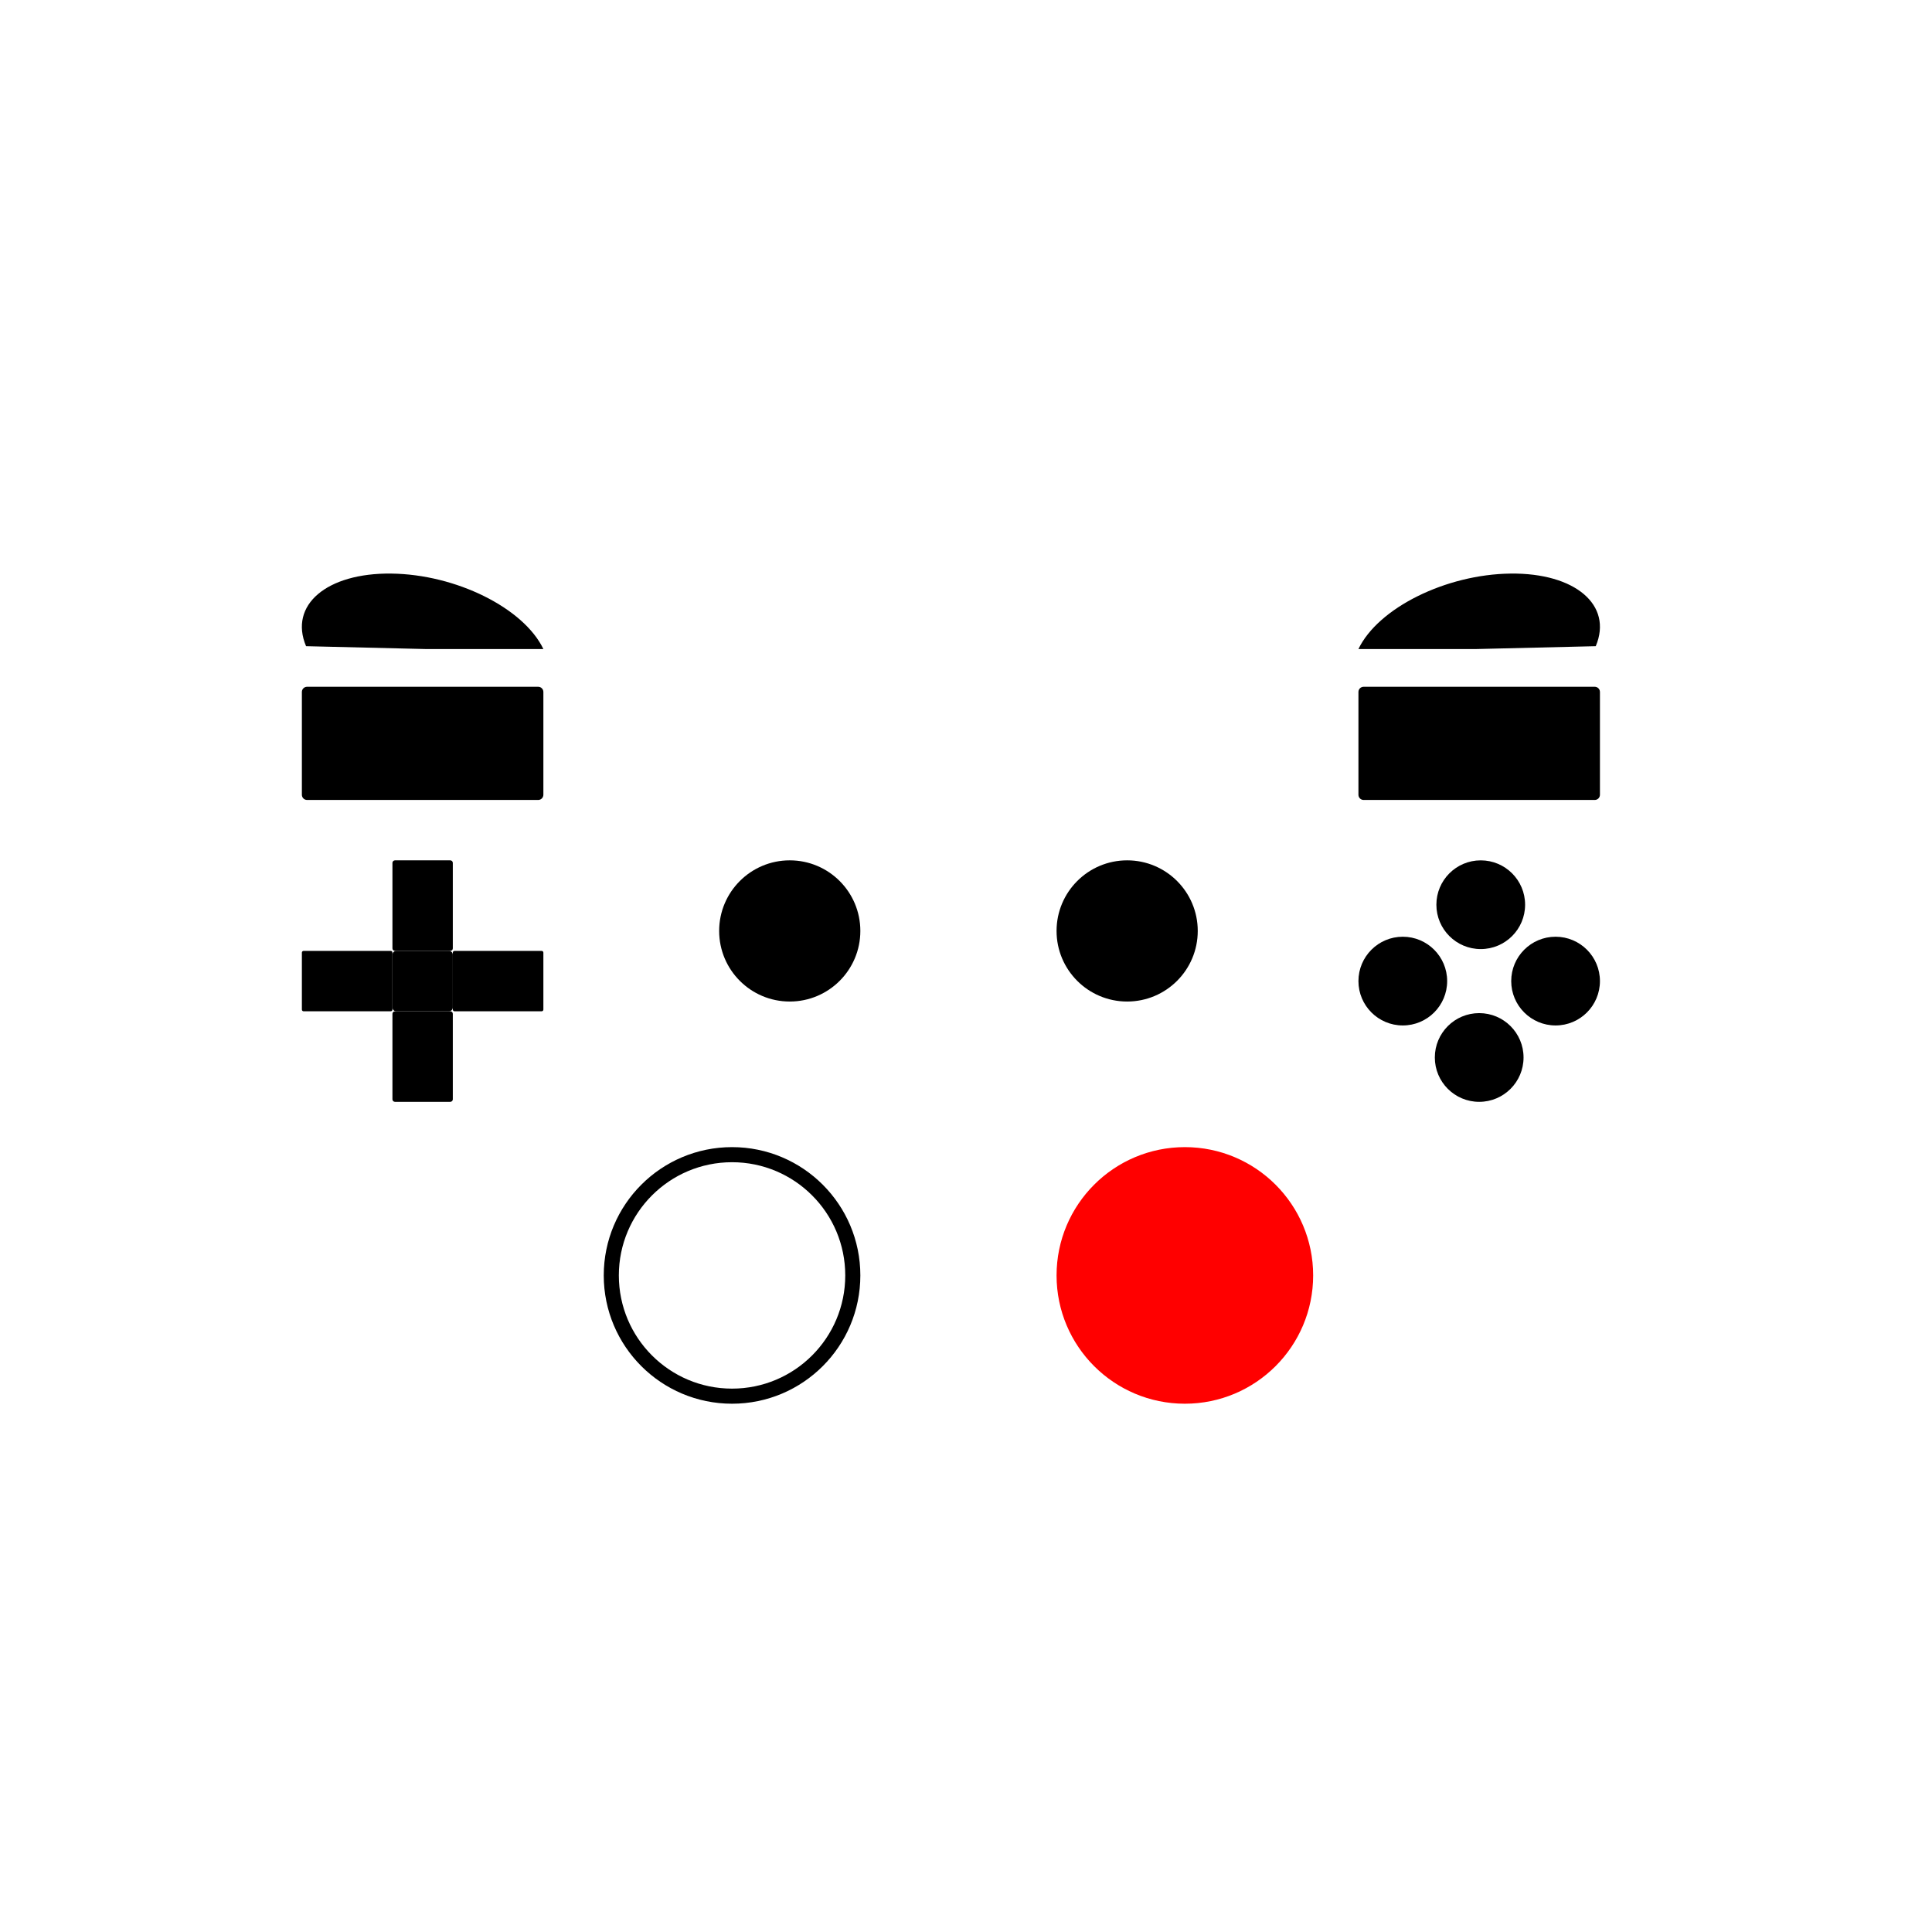
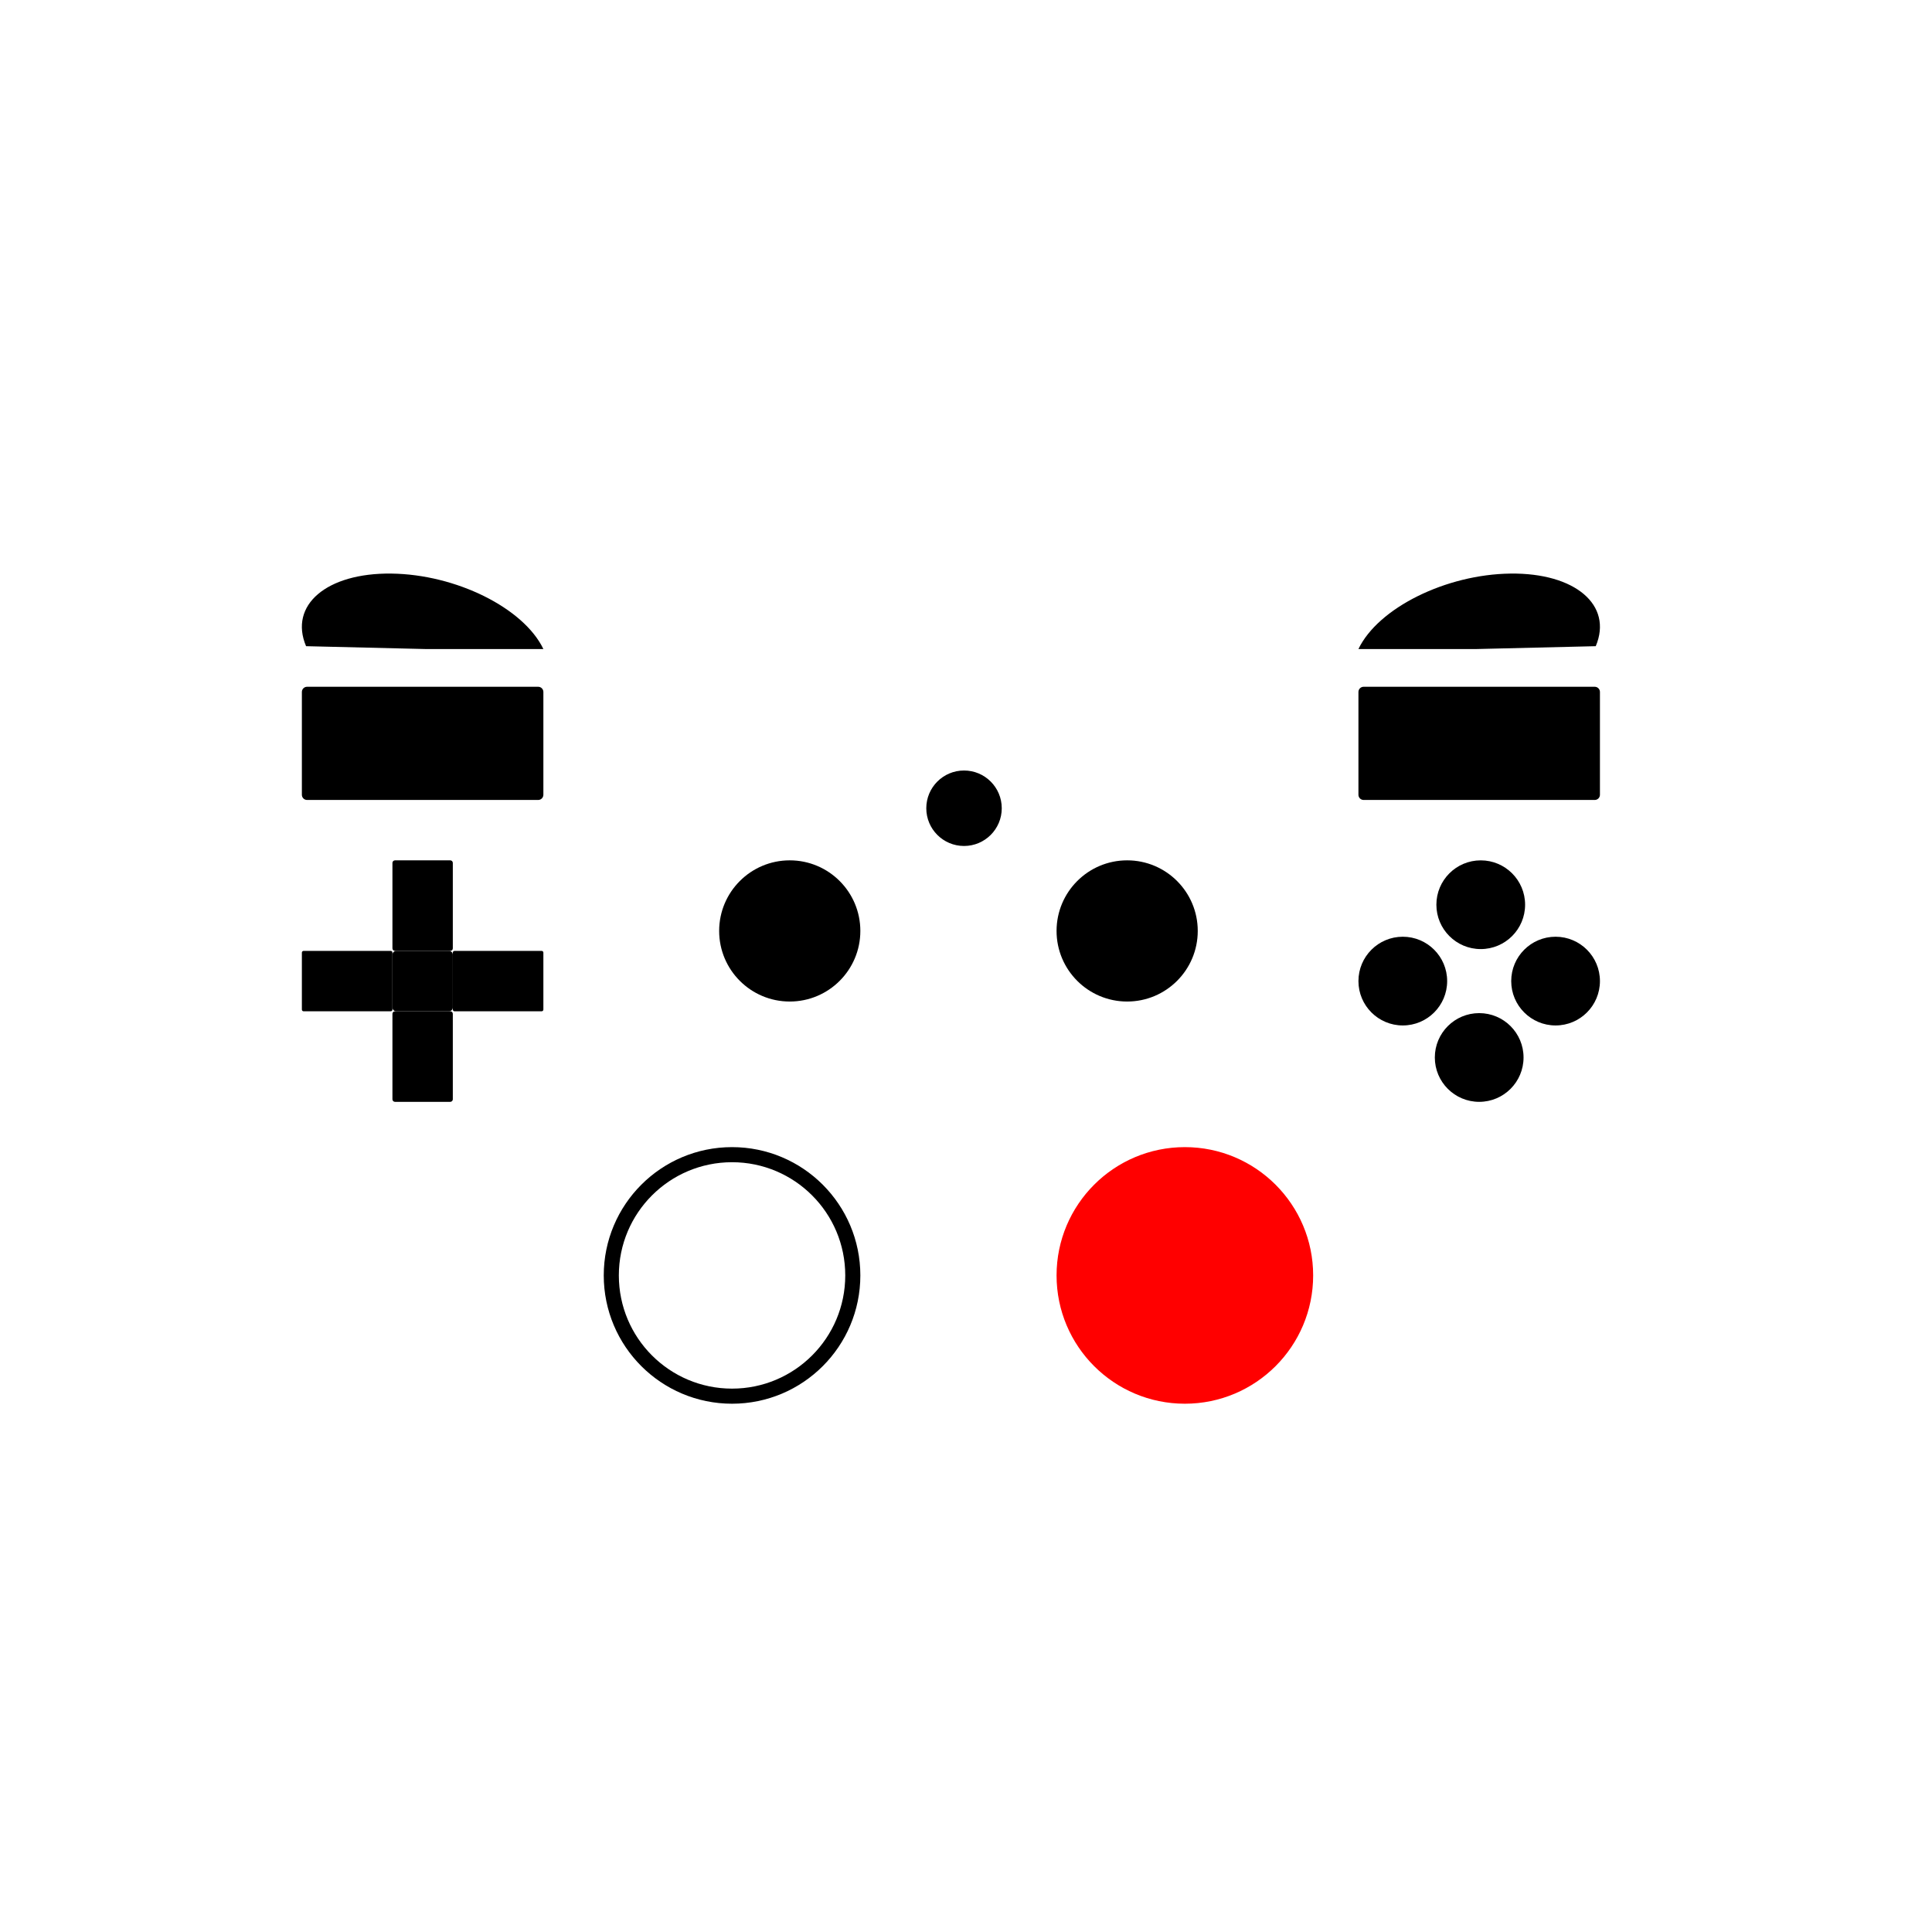
<svg xmlns="http://www.w3.org/2000/svg" xmlns:ns1="http://www.openswatchbook.org/uri/2009/osb" width="128mm" height="128mm" viewBox="0 0 128 128" version="1.1" id="svg8">
  <defs id="defs2">
    <marker style="overflow:visible" id="DistanceEnd" refX="0.0" refY="0.0" orient="auto">
      <g id="g2301" style="stroke:#000000;stroke-opacity:1;fill:#000000;fill-opacity:1">
        <path style="fill:#000000;stroke:#000000;stroke-width:1.15;stroke-linecap:square;stroke-opacity:1;fill-opacity:1" d="M 0,0 L -2,0" id="path2316" />
        <path style="fill:#000000;fill-rule:evenodd;stroke:#000000;stroke-opacity:1;fill-opacity:1" d="M 0,0 L -13,4 L -9,0 -13,-4 L 0,0 z " id="path2312" />
        <path style="fill:#000000;stroke:#000000;stroke-width:1;stroke-linecap:square;stroke-opacity:1;fill-opacity:1" d="M 0,-4 L 0,40" id="path2314" />
      </g>
    </marker>
    <marker orient="auto" refY="0.0" refX="0.0" id="Arrow1Lend" style="overflow:visible;">
      <path id="path983" d="M 0.0,0.0 L 5.0,-5.0 L -12.5,0.0 L 5.0,5.0 L 0.0,0.0 z " style="fill-rule:evenodd;stroke:#000000;stroke-width:1pt;stroke-opacity:1;fill:#000000;fill-opacity:1" transform="scale(0.8) rotate(180) translate(12.5,0)" />
    </marker>
    <linearGradient id="linearGradient948" ns1:paint="solid">
      <stop style="stop-color:#000000;stop-opacity:1;" offset="0" id="stop946" />
    </linearGradient>
  </defs>
  <g id="layer1" transform="translate(0,-169)">
    <g id="g971" transform="translate(0,0.6347218)">
      <ellipse ry="2.939" rx="2.939" cx="92.939" cy="233.365" id="path824" style="opacity:1;fill:#000000;fill-opacity:1;stroke:none;stroke-width:14.345;stroke-miterlimit:4;stroke-dasharray:none;stroke-opacity:1;paint-order:fill markers stroke" />
      <ellipse ry="2.939" rx="2.939" cx="103.061" cy="233.365" id="path824-3" style="opacity:1;fill:#000000;fill-opacity:1;stroke:none;stroke-width:14.345;stroke-miterlimit:4;stroke-dasharray:none;stroke-opacity:1;paint-order:fill markers stroke" />
      <ellipse ry="2.939" rx="2.939" cx="98" cy="238.426" id="path824-6" style="opacity:1;fill:#000000;fill-opacity:1;stroke:none;stroke-width:14.345;stroke-miterlimit:4;stroke-dasharray:none;stroke-opacity:1;paint-order:fill markers stroke" />
      <ellipse ry="2.939" rx="2.939" cx="98.103" cy="228.305" id="path824-7" style="opacity:1;fill:#000000;fill-opacity:1;stroke:none;stroke-width:14.345;stroke-miterlimit:4;stroke-dasharray:none;stroke-opacity:1;paint-order:fill markers stroke" />
    </g>
    <rect style="opacity:1;fill:#000000;fill-opacity:1;stroke:none;stroke-width:13.947;stroke-miterlimit:4;stroke-dasharray:none;stroke-opacity:1;paint-order:fill markers stroke" id="rect912" width="16" height="7.5" x="20" y="214.5" ry="0.345" />
    <rect style="opacity:1;fill:#000000;fill-opacity:1;stroke:none;stroke-width:13.947;stroke-miterlimit:4;stroke-dasharray:none;stroke-opacity:1;paint-order:fill markers stroke" id="rect912-6" width="16" height="7.5" x="90" y="214.5" ry="0.345" />
    <path style="opacity:1;fill:#000000;fill-opacity:1;fill-rule:nonzero;stroke:none;stroke-width:14.5;stroke-miterlimit:4;stroke-dasharray:none;stroke-opacity:1;paint-order:fill markers stroke" id="path936" d="m -66.009,-235.266 a 7.819,5.549 0 0 1 -7.671,5.548 7.819,5.549 0 0 1 -7.961,-5.338 l 7.814,-0.21 z" transform="matrix(1,0,-0.4335924,-0.9011091,0,0)" />
    <path style="opacity:1;fill:#000000;fill-opacity:1;fill-rule:nonzero;stroke:none;stroke-width:14.5;stroke-miterlimit:4;stroke-dasharray:none;stroke-opacity:1;paint-order:fill markers stroke" id="path936-2" d="m -192.009,-235.266 a 7.819,5.549 0 0 1 -7.671,5.548 7.819,5.549 0 0 1 -7.961,-5.338 l 7.814,-0.21 z" transform="matrix(-1,0,0.4335924,-0.9011091,0,0)" />
    <circle style="opacity:1;fill:none;fill-opacity:1;fill-rule:nonzero;stroke:#000000;stroke-width:1;stroke-linecap:square;stroke-linejoin:bevel;stroke-miterlimit:4;stroke-dasharray:none;stroke-opacity:1;paint-order:fill markers stroke" id="path1344" cx="48.5" cy="253.5" r="8" />
    <circle style="opacity:1;fill:#ff0000;fill-opacity:1;fill-rule:nonzero;stroke:#ff0000;stroke-width:1;stroke-linecap:square;stroke-linejoin:bevel;stroke-miterlimit:4;stroke-dasharray:none;stroke-opacity:1;paint-order:fill markers stroke" id="path1344-9" cx="78.5" cy="253.5" r="8" />
    <circle style="opacity:1;fill:#000000;fill-opacity:1;fill-rule:nonzero;stroke:none;stroke-width:1;stroke-linecap:square;stroke-linejoin:bevel;stroke-miterlimit:4;stroke-dasharray:none;stroke-opacity:1;paint-order:fill markers stroke" id="path1363" cx="52.323" cy="230.677" r="4.677" />
    <circle style="opacity:1;fill:#000000;fill-opacity:1;fill-rule:nonzero;stroke:none;stroke-width:1;stroke-linecap:square;stroke-linejoin:bevel;stroke-miterlimit:4;stroke-dasharray:none;stroke-opacity:1;paint-order:fill markers stroke" id="path1363-1" cx="74.677" cy="230.677" r="4.677" />
    <rect style="opacity:1;fill:#000000;fill-opacity:1;fill-rule:nonzero;stroke:none;stroke-width:0.64;stroke-linecap:square;stroke-linejoin:bevel;stroke-miterlimit:4;stroke-dasharray:none;stroke-opacity:1;paint-order:fill markers stroke" id="rect861" width="4" height="6" x="26" y="236" ry="0.169" />
    <rect style="opacity:1;fill:#000000;fill-opacity:1;fill-rule:nonzero;stroke:none;stroke-width:0.64;stroke-linecap:square;stroke-linejoin:bevel;stroke-miterlimit:4;stroke-dasharray:none;stroke-opacity:1;paint-order:fill markers stroke" id="rect861-3" width="6" height="4" x="30" y="232" ry="0.113" />
    <rect style="opacity:1;fill:#000000;fill-opacity:1;fill-rule:nonzero;stroke:none;stroke-width:0.64;stroke-linecap:square;stroke-linejoin:bevel;stroke-miterlimit:4;stroke-dasharray:none;stroke-opacity:1;paint-order:fill markers stroke" id="rect861-6" width="4" height="6" x="26" y="226" ry="0.169" />
    <rect style="opacity:1;fill:#000000;fill-opacity:1;fill-rule:nonzero;stroke:none;stroke-width:0.64;stroke-linecap:square;stroke-linejoin:bevel;stroke-miterlimit:4;stroke-dasharray:none;stroke-opacity:1;paint-order:fill markers stroke" id="rect861-3-7" width="6" height="4" x="20" y="232" ry="0.113" />
    <rect style="opacity:1;fill:#000000;fill-opacity:1;fill-rule:nonzero;stroke:none;stroke-width:1;stroke-linecap:square;stroke-linejoin:bevel;stroke-miterlimit:4;stroke-dasharray:none;stroke-opacity:1;paint-order:fill markers stroke" id="rect899" width="4" height="4" x="26" y="232" ry="0.253" />
+     <circle style="opacity:1;fill:#000000;fill-opacity:1;fill-rule:nonzero;stroke:none;stroke-width:0.535;stroke-linecap:square;stroke-linejoin:bevel;stroke-miterlimit:4;stroke-dasharray:none;stroke-opacity:1;paint-order:fill markers stroke" id="path1363-3" cx="63.869" cy="222.548" r="2.5" />
  </g>
</svg>
